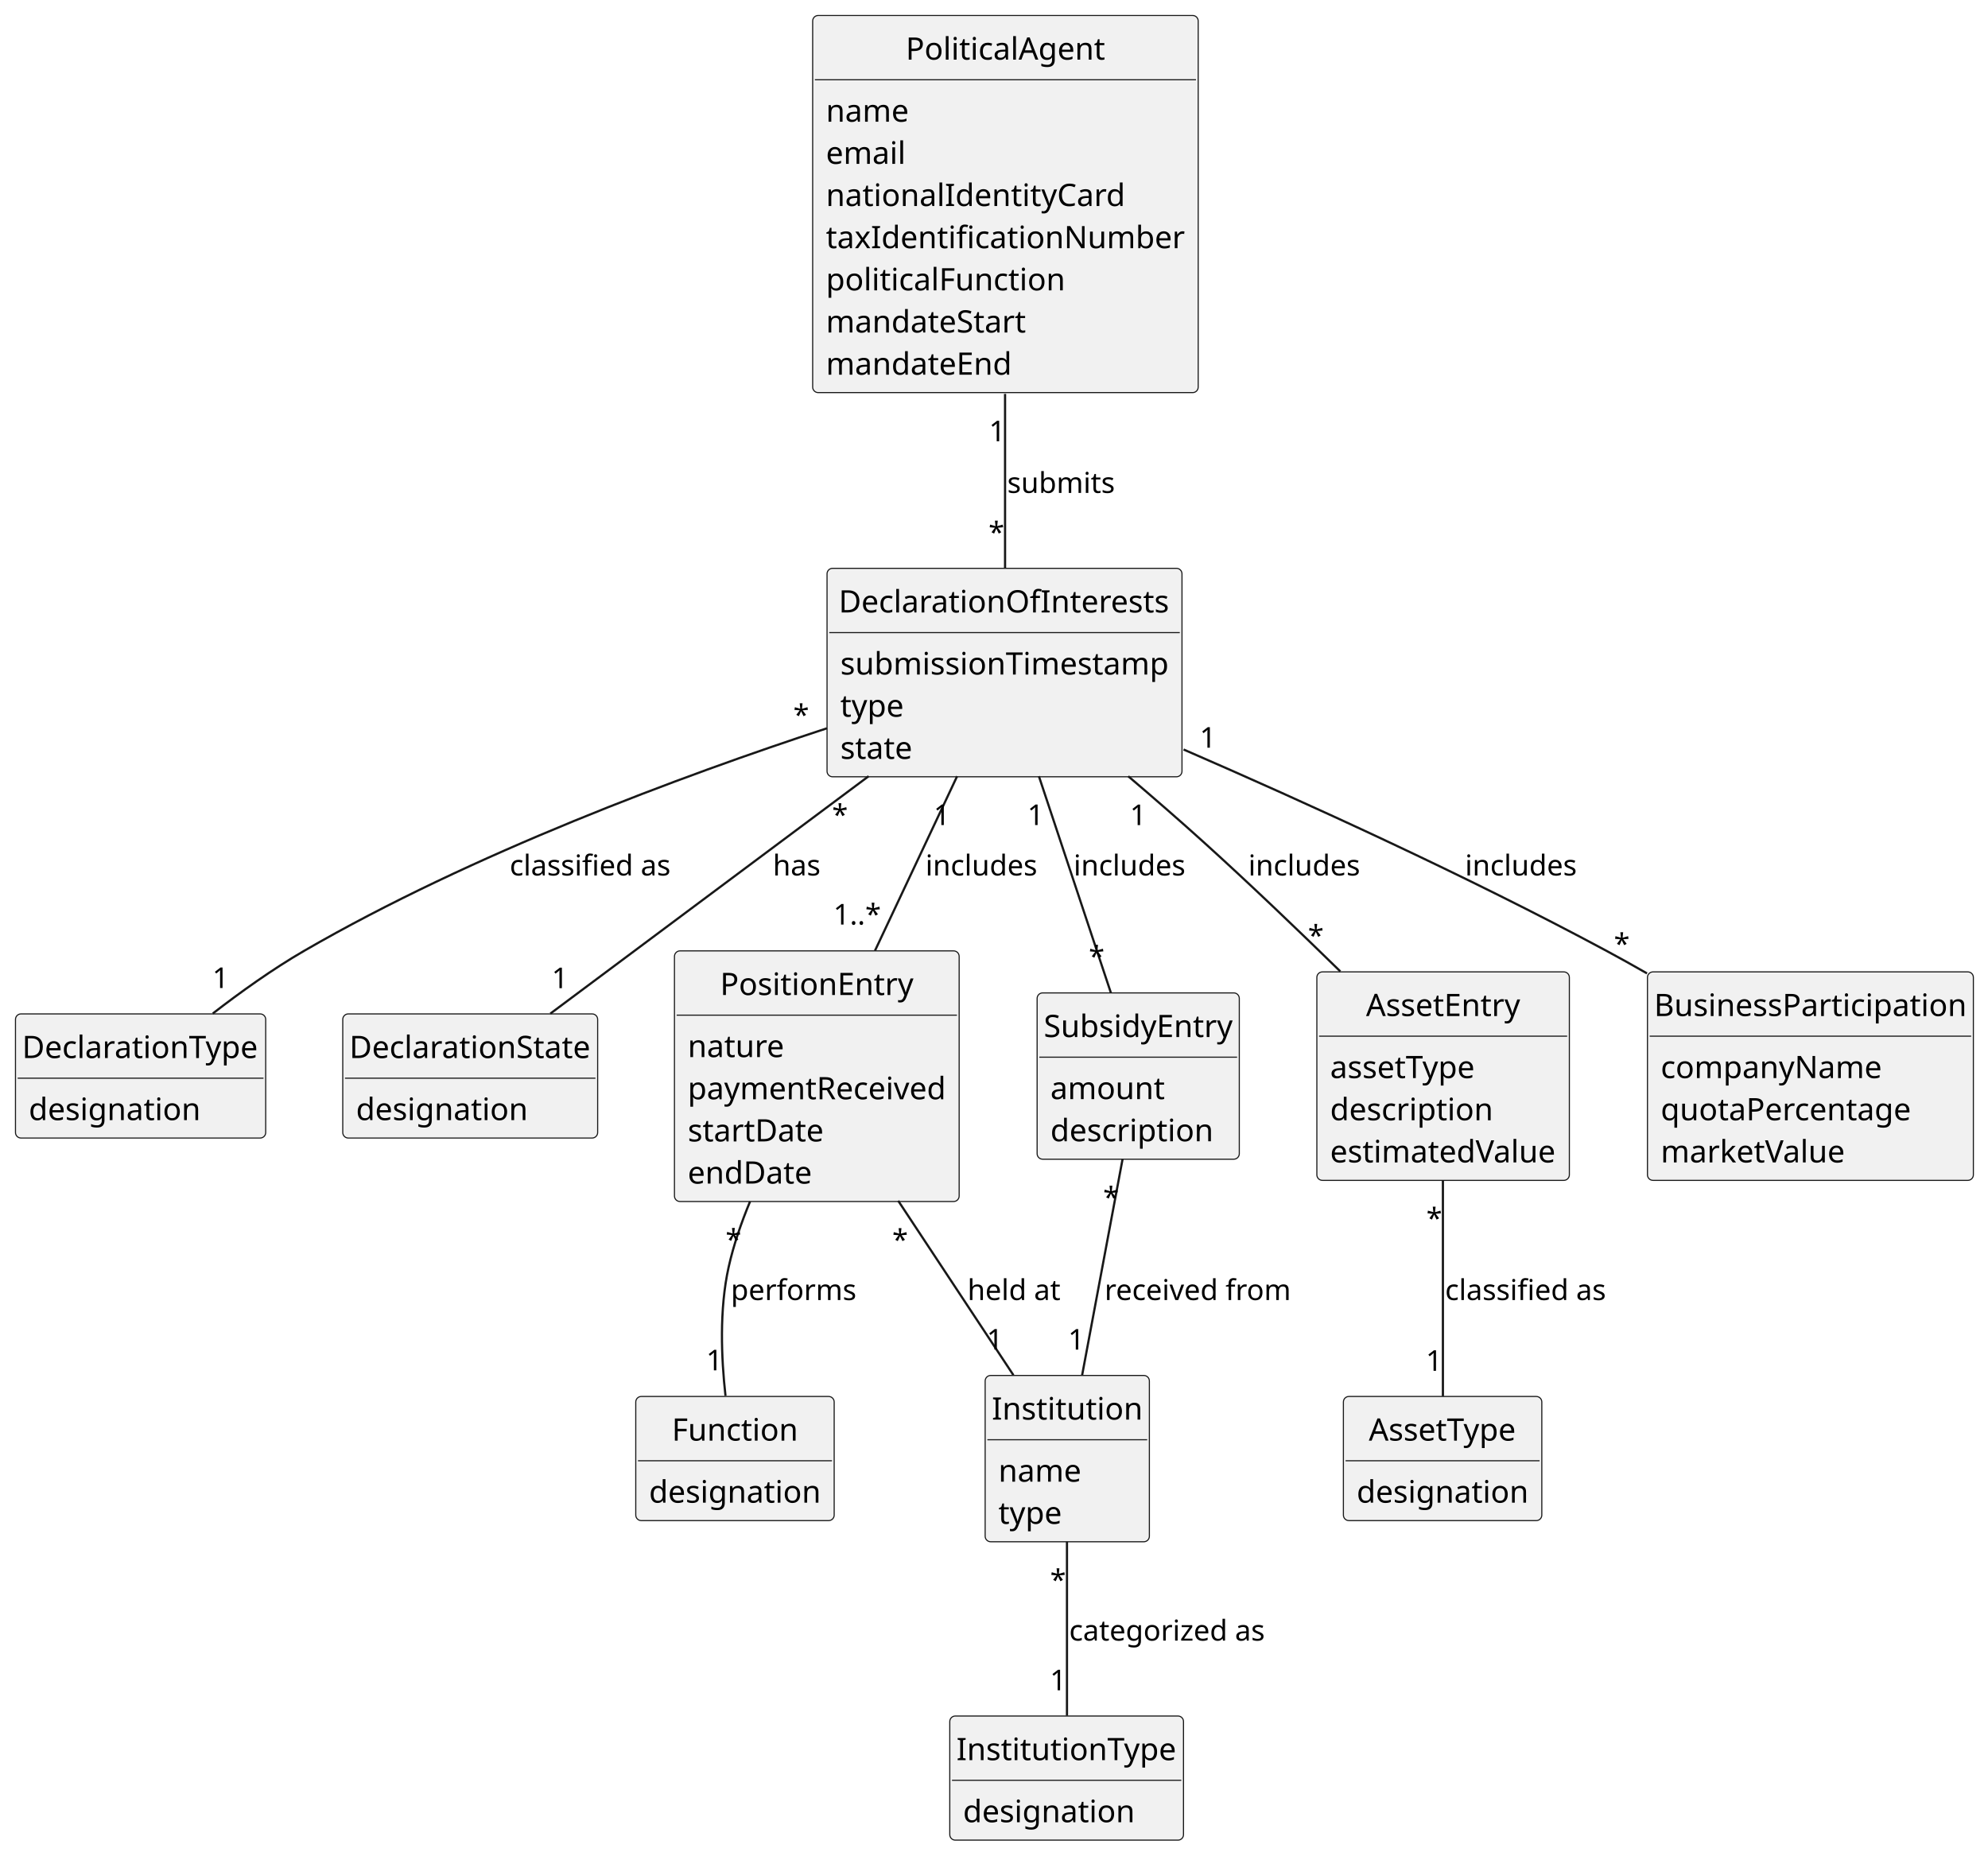
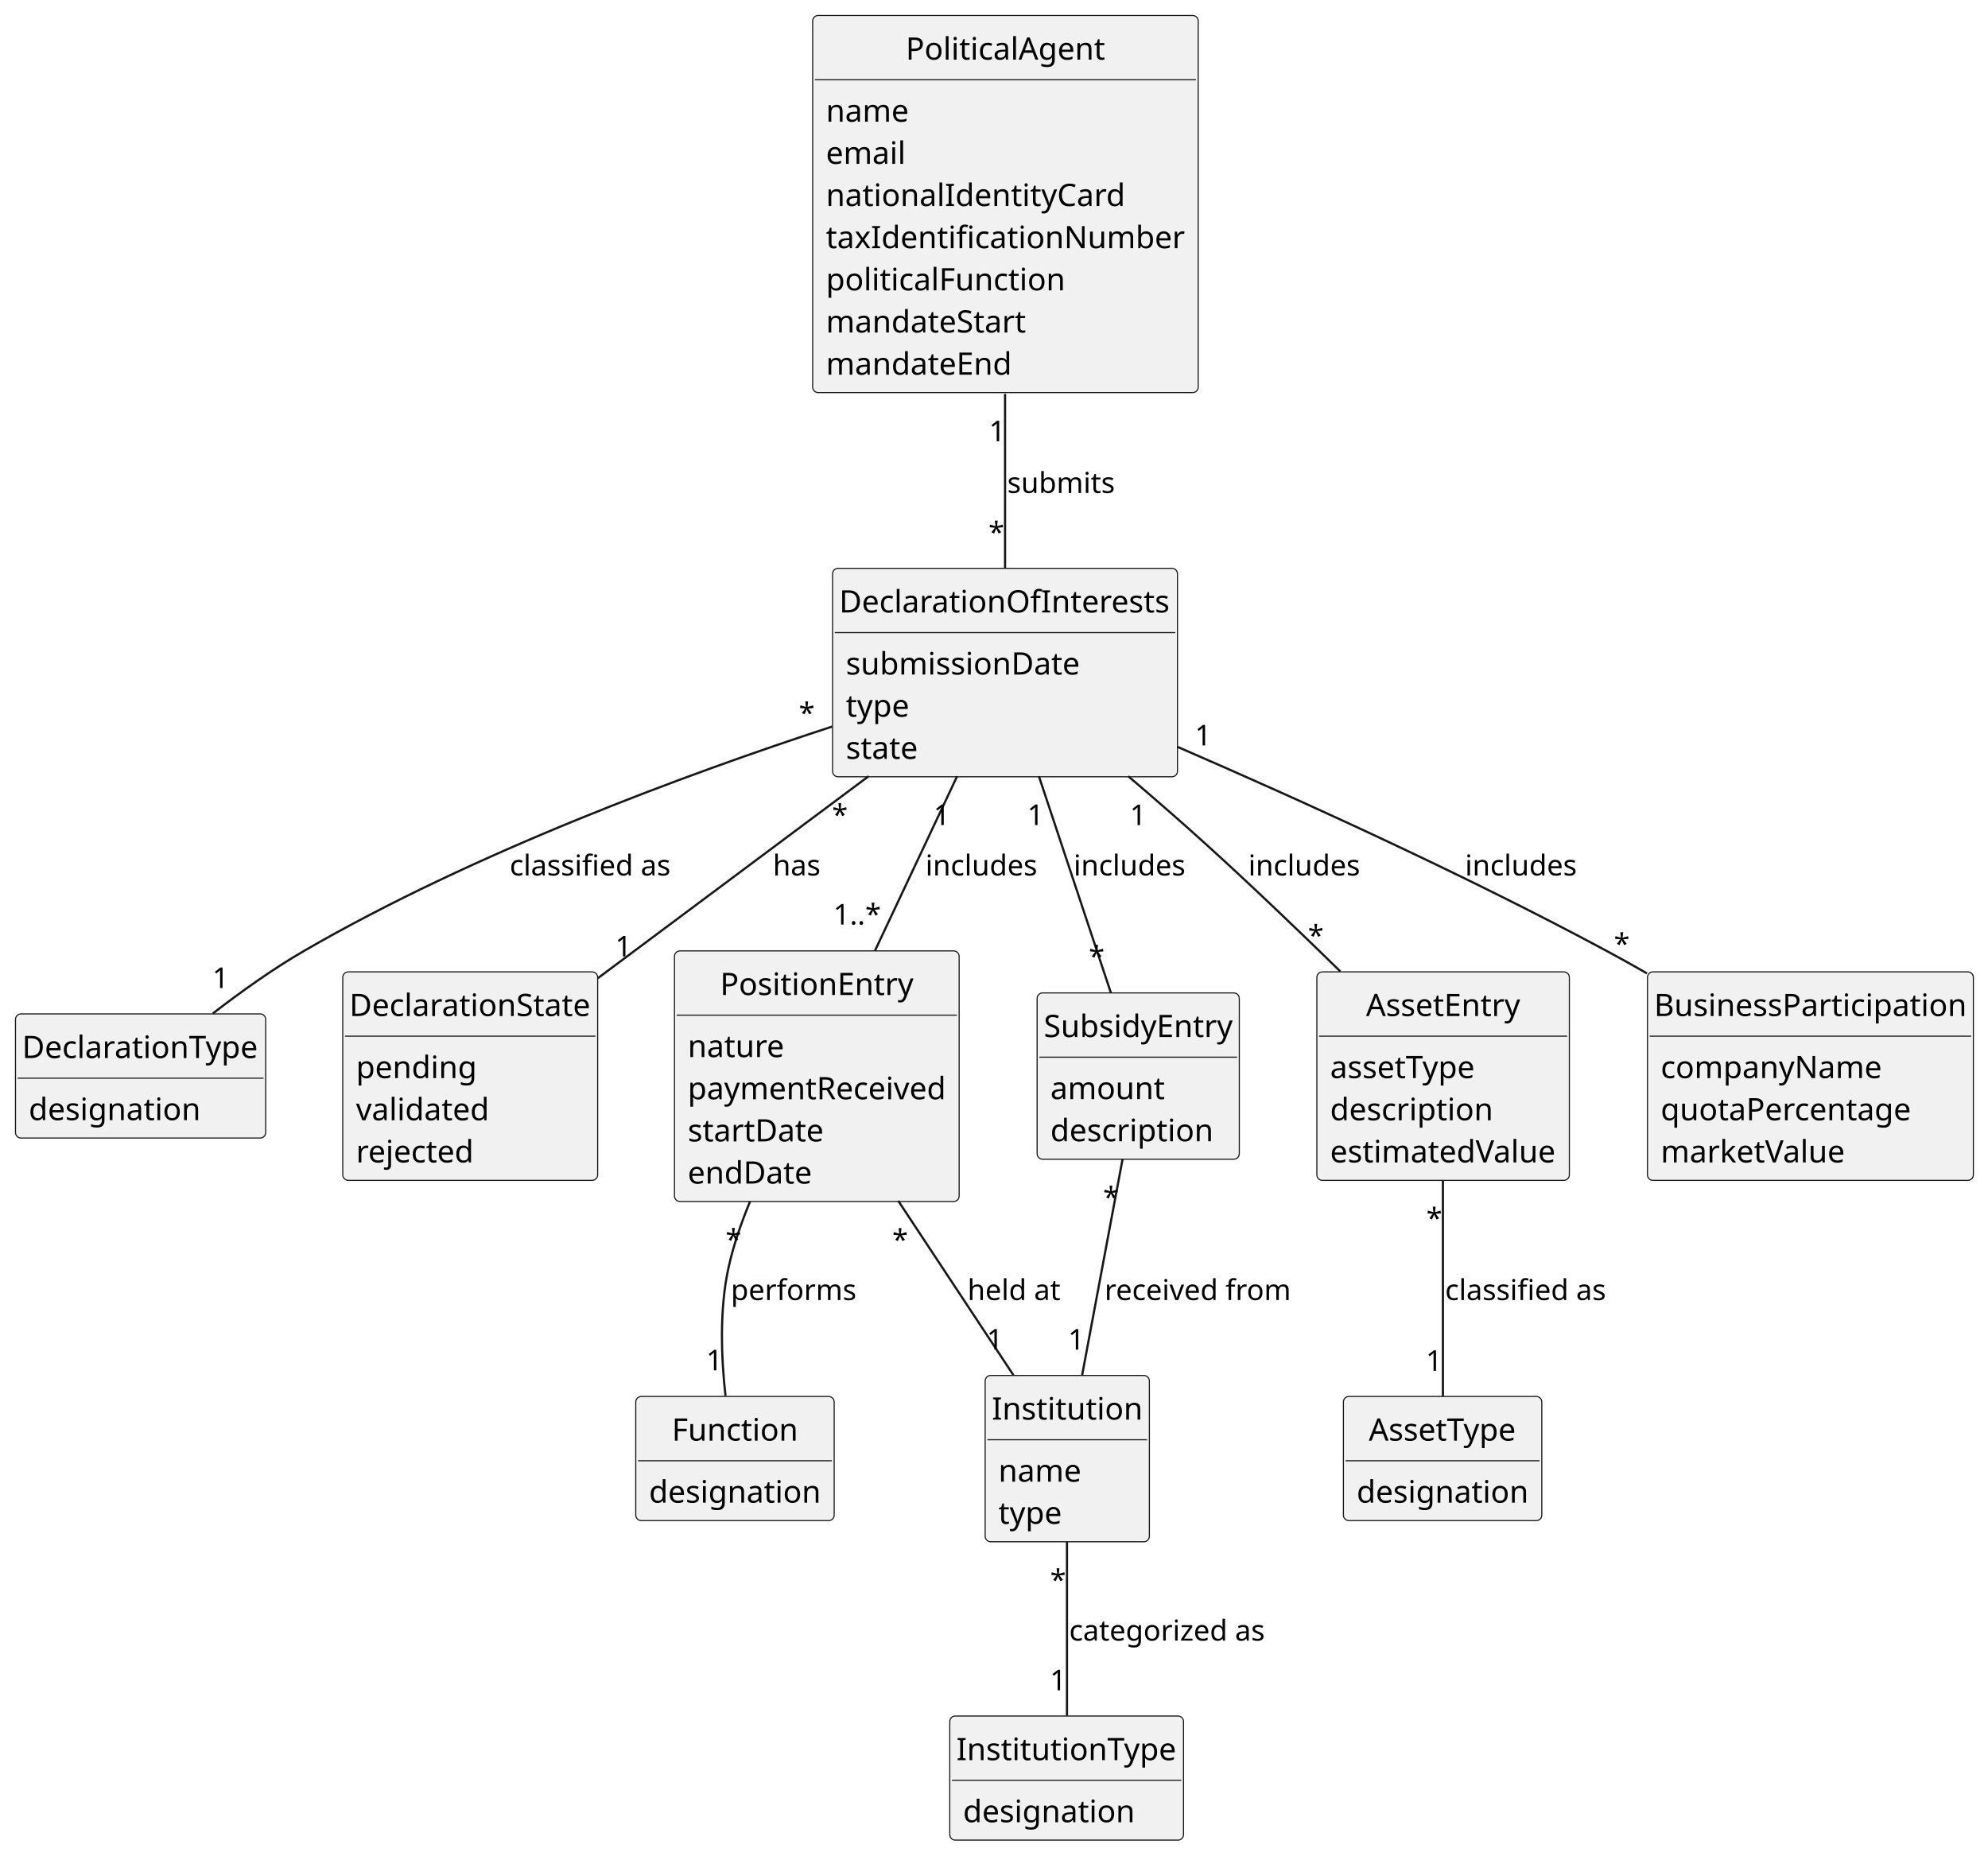
<svg xmlns="http://www.w3.org/2000/svg" contentStyleType="text/css" data-diagram-type="CLASS" height="839px" preserveAspectRatio="none" style="width:899px;height:839px;background:#FFFFFF;" version="1.1" viewBox="0 0 899 839" width="899px" zoomAndPan="magnify">
  <defs />
  <g>
    <g class="entity" data-entity="PoliticalAgent" data-source-line="10" data-uid="ent0002" id="entity_PoliticalAgent">
      <rect fill="#F1F1F1" height="170.543" rx="2.5" ry="2.5" style="stroke:#181818;stroke-width:0.5;" width="174.343" x="367.5" y="7" />
      <text fill="#000000" font-family="sans-serif" font-size="14" lengthAdjust="spacing" textLength="90.174" x="409.585" y="26.966">PoliticalAgent</text>
      <line style="stroke:#181818;stroke-width:0.5;" x1="368.5" x2="540.843" y1="36.068" y2="36.068" />
      <text fill="#000000" font-family="sans-serif" font-size="14" lengthAdjust="spacing" textLength="37.492" x="373.5" y="55.034">name</text>
      <text fill="#000000" font-family="sans-serif" font-size="14" lengthAdjust="spacing" textLength="36.064" x="373.5" y="74.102">email</text>
      <text fill="#000000" font-family="sans-serif" font-size="14" lengthAdjust="spacing" textLength="135.618" x="373.5" y="93.17">nationalIdentityCard</text>
      <text fill="#000000" font-family="sans-serif" font-size="14" lengthAdjust="spacing" textLength="162.343" x="373.5" y="112.238">taxIdentificationNumber</text>
      <text fill="#000000" font-family="sans-serif" font-size="14" lengthAdjust="spacing" textLength="108.234" x="373.5" y="131.305">politicalFunction</text>
      <text fill="#000000" font-family="sans-serif" font-size="14" lengthAdjust="spacing" textLength="90.44" x="373.5" y="150.373">mandateStart</text>
      <text fill="#000000" font-family="sans-serif" font-size="14" lengthAdjust="spacing" textLength="84.056" x="373.5" y="169.441">mandateEnd</text>
    </g>
    <g class="entity" data-entity="DeclarationOfInterests" data-source-line="20" data-uid="ent0003" id="entity_DeclarationOfInterests">
-       <rect fill="#F1F1F1" height="94.272" rx="2.5" ry="2.5" style="stroke:#181818;stroke-width:0.5;" width="160.511" x="374" y="257" />
-       <text fill="#000000" font-family="sans-serif" font-size="14" lengthAdjust="spacing" textLength="149.967" x="379.272" y="276.966">DeclarationOfInterests</text>
-       <line style="stroke:#181818;stroke-width:0.5;" x1="375" x2="533.511" y1="286.068" y2="286.068" />
-       <text fill="#000000" font-family="sans-serif" font-size="14" lengthAdjust="spacing" textLength="148.511" x="380" y="305.034">submissionTimestamp</text>
-       <text fill="#000000" font-family="sans-serif" font-size="14" lengthAdjust="spacing" textLength="28.7" x="380" y="324.102">type</text>
-       <text fill="#000000" font-family="sans-serif" font-size="14" lengthAdjust="spacing" textLength="32.564" x="380" y="343.17">state</text>
+       <rect fill="#F1F1F1" height="94.272" rx="2.5" ry="2.5" style="stroke:#181818;stroke-width:0.5;" width="155.967" x="376.5" y="257" />
+       <text fill="#000000" font-family="sans-serif" font-size="14" lengthAdjust="spacing" textLength="149.967" x="379.5" y="276.966">DeclarationOfInterests</text>
+       <line style="stroke:#181818;stroke-width:0.5;" x1="377.5" x2="531.467" y1="286.068" y2="286.068" />
+       <text fill="#000000" font-family="sans-serif" font-size="14" lengthAdjust="spacing" textLength="105.84" x="382.5" y="305.034">submissionDate</text>
+       <text fill="#000000" font-family="sans-serif" font-size="14" lengthAdjust="spacing" textLength="28.7" x="382.5" y="324.102">type</text>
+       <text fill="#000000" font-family="sans-serif" font-size="14" lengthAdjust="spacing" textLength="32.564" x="382.5" y="343.17">state</text>
    </g>
    <g class="entity" data-entity="DeclarationType" data-source-line="26" data-uid="ent0004" id="entity_DeclarationType">
      <rect fill="#F1F1F1" height="56.136" rx="2.5" ry="2.5" style="stroke:#181818;stroke-width:0.5;" width="113.156" x="7" y="458.5" />
      <text fill="#000000" font-family="sans-serif" font-size="14" lengthAdjust="spacing" textLength="107.156" x="10" y="478.466">DeclarationType</text>
      <line style="stroke:#181818;stroke-width:0.5;" x1="8" x2="119.156" y1="487.568" y2="487.568" />
      <text fill="#000000" font-family="sans-serif" font-size="14" lengthAdjust="spacing" textLength="77.728" x="13" y="506.534">designation</text>
    </g>
    <g class="entity" data-entity="DeclarationState" data-source-line="30" data-uid="ent0005" id="entity_DeclarationState">
-       <rect fill="#F1F1F1" height="56.136" rx="2.5" ry="2.5" style="stroke:#181818;stroke-width:0.5;" width="115.27" x="155" y="458.5" />
-       <text fill="#000000" font-family="sans-serif" font-size="14" lengthAdjust="spacing" textLength="109.27" x="158" y="478.466">DeclarationState</text>
-       <line style="stroke:#181818;stroke-width:0.5;" x1="156" x2="269.27" y1="487.568" y2="487.568" />
-       <text fill="#000000" font-family="sans-serif" font-size="14" lengthAdjust="spacing" textLength="77.728" x="161" y="506.534">designation</text>
+       <rect fill="#F1F1F1" height="94.272" rx="2.5" ry="2.5" style="stroke:#181818;stroke-width:0.5;" width="115.27" x="155" y="439.5" />
+       <text fill="#000000" font-family="sans-serif" font-size="14" lengthAdjust="spacing" textLength="109.27" x="158" y="459.466">DeclarationState</text>
+       <line style="stroke:#181818;stroke-width:0.5;" x1="156" x2="269.27" y1="468.568" y2="468.568" />
+       <text fill="#000000" font-family="sans-serif" font-size="14" lengthAdjust="spacing" textLength="54.642" x="161" y="487.534">pending</text>
+       <text fill="#000000" font-family="sans-serif" font-size="14" lengthAdjust="spacing" textLength="60.214" x="161" y="506.602">validated</text>
+       <text fill="#000000" font-family="sans-serif" font-size="14" lengthAdjust="spacing" textLength="53.466" x="161" y="525.67">rejected</text>
    </g>
-     <g class="entity" data-entity="PositionEntry" data-source-line="34" data-uid="ent0006" id="entity_PositionEntry">
+     <g class="entity" data-entity="PositionEntry" data-source-line="36" data-uid="ent0006" id="entity_PositionEntry">
      <rect fill="#F1F1F1" height="113.34" rx="2.5" ry="2.5" style="stroke:#181818;stroke-width:0.5;" width="128.745" x="305" y="430" />
      <text fill="#000000" font-family="sans-serif" font-size="14" lengthAdjust="spacing" textLength="87.458" x="325.644" y="449.966">PositionEntry</text>
      <line style="stroke:#181818;stroke-width:0.5;" x1="306" x2="432.745" y1="459.068" y2="459.068" />
      <text fill="#000000" font-family="sans-serif" font-size="14" lengthAdjust="spacing" textLength="43.89" x="311" y="478.034">nature</text>
      <text fill="#000000" font-family="sans-serif" font-size="14" lengthAdjust="spacing" textLength="116.746" x="311" y="497.102">paymentReceived</text>
      <text fill="#000000" font-family="sans-serif" font-size="14" lengthAdjust="spacing" textLength="61.474" x="311" y="516.17">startDate</text>
      <text fill="#000000" font-family="sans-serif" font-size="14" lengthAdjust="spacing" textLength="56.182" x="311" y="535.238">endDate</text>
    </g>
-     <g class="entity" data-entity="Function" data-source-line="41" data-uid="ent0007" id="entity_Function">
+     <g class="entity" data-entity="Function" data-source-line="43" data-uid="ent0007" id="entity_Function">
      <rect fill="#F1F1F1" height="56.136" rx="2.5" ry="2.5" style="stroke:#181818;stroke-width:0.5;" width="89.728" x="287.5" y="631.5" />
      <text fill="#000000" font-family="sans-serif" font-size="14" lengthAdjust="spacing" textLength="57.078" x="303.825" y="651.466">Function</text>
      <line style="stroke:#181818;stroke-width:0.5;" x1="288.5" x2="376.228" y1="660.568" y2="660.568" />
      <text fill="#000000" font-family="sans-serif" font-size="14" lengthAdjust="spacing" textLength="77.728" x="293.5" y="679.534">designation</text>
    </g>
-     <g class="entity" data-entity="Institution" data-source-line="45" data-uid="ent0008" id="entity_Institution">
+     <g class="entity" data-entity="Institution" data-source-line="47" data-uid="ent0008" id="entity_Institution">
      <rect fill="#F1F1F1" height="75.204" rx="2.5" ry="2.5" style="stroke:#181818;stroke-width:0.5;" width="74.264" x="445.5" y="622" />
      <text fill="#000000" font-family="sans-serif" font-size="14" lengthAdjust="spacing" textLength="68.264" x="448.5" y="641.966">Institution</text>
      <line style="stroke:#181818;stroke-width:0.5;" x1="446.5" x2="518.764" y1="651.068" y2="651.068" />
      <text fill="#000000" font-family="sans-serif" font-size="14" lengthAdjust="spacing" textLength="37.492" x="451.5" y="670.034">name</text>
      <text fill="#000000" font-family="sans-serif" font-size="14" lengthAdjust="spacing" textLength="28.7" x="451.5" y="689.102">type</text>
    </g>
-     <g class="entity" data-entity="InstitutionType" data-source-line="50" data-uid="ent0009" id="entity_InstitutionType">
+     <g class="entity" data-entity="InstitutionType" data-source-line="52" data-uid="ent0009" id="entity_InstitutionType">
      <rect fill="#F1F1F1" height="56.136" rx="2.5" ry="2.5" style="stroke:#181818;stroke-width:0.5;" width="105.694" x="429.5" y="776" />
      <text fill="#000000" font-family="sans-serif" font-size="14" lengthAdjust="spacing" textLength="99.694" x="432.5" y="795.966">InstitutionType</text>
      <line style="stroke:#181818;stroke-width:0.5;" x1="430.5" x2="534.194" y1="805.068" y2="805.068" />
      <text fill="#000000" font-family="sans-serif" font-size="14" lengthAdjust="spacing" textLength="77.728" x="435.5" y="824.034">designation</text>
    </g>
-     <g class="entity" data-entity="SubsidyEntry" data-source-line="54" data-uid="ent0010" id="entity_SubsidyEntry">
+     <g class="entity" data-entity="SubsidyEntry" data-source-line="56" data-uid="ent0010" id="entity_SubsidyEntry">
      <rect fill="#F1F1F1" height="75.204" rx="2.5" ry="2.5" style="stroke:#181818;stroke-width:0.5;" width="91.428" x="469" y="449" />
      <text fill="#000000" font-family="sans-serif" font-size="14" lengthAdjust="spacing" textLength="85.428" x="472" y="468.966">SubsidyEntry</text>
      <line style="stroke:#181818;stroke-width:0.5;" x1="470" x2="559.428" y1="478.068" y2="478.068" />
      <text fill="#000000" font-family="sans-serif" font-size="14" lengthAdjust="spacing" textLength="51.772" x="475" y="497.034">amount</text>
      <text fill="#000000" font-family="sans-serif" font-size="14" lengthAdjust="spacing" textLength="73.724" x="475" y="516.102">description</text>
    </g>
-     <g class="entity" data-entity="AssetEntry" data-source-line="59" data-uid="ent0011" id="entity_AssetEntry">
+     <g class="entity" data-entity="AssetEntry" data-source-line="61" data-uid="ent0011" id="entity_AssetEntry">
      <rect fill="#F1F1F1" height="94.272" rx="2.5" ry="2.5" style="stroke:#181818;stroke-width:0.5;" width="114.186" x="595.5" y="439.5" />
      <text fill="#000000" font-family="sans-serif" font-size="14" lengthAdjust="spacing" textLength="69.72" x="617.733" y="459.466">AssetEntry</text>
      <line style="stroke:#181818;stroke-width:0.5;" x1="596.5" x2="708.686" y1="468.568" y2="468.568" />
      <text fill="#000000" font-family="sans-serif" font-size="14" lengthAdjust="spacing" textLength="65.646" x="601.5" y="487.534">assetType</text>
      <text fill="#000000" font-family="sans-serif" font-size="14" lengthAdjust="spacing" textLength="73.724" x="601.5" y="506.602">description</text>
      <text fill="#000000" font-family="sans-serif" font-size="14" lengthAdjust="spacing" textLength="102.186" x="601.5" y="525.67">estimatedValue</text>
    </g>
-     <g class="entity" data-entity="AssetType" data-source-line="65" data-uid="ent0012" id="entity_AssetType">
+     <g class="entity" data-entity="AssetType" data-source-line="67" data-uid="ent0012" id="entity_AssetType">
      <rect fill="#F1F1F1" height="56.136" rx="2.5" ry="2.5" style="stroke:#181818;stroke-width:0.5;" width="89.728" x="607.5" y="631.5" />
      <text fill="#000000" font-family="sans-serif" font-size="14" lengthAdjust="spacing" textLength="66.738" x="618.995" y="651.466">AssetType</text>
      <line style="stroke:#181818;stroke-width:0.5;" x1="608.5" x2="696.228" y1="660.568" y2="660.568" />
      <text fill="#000000" font-family="sans-serif" font-size="14" lengthAdjust="spacing" textLength="77.728" x="613.5" y="679.534">designation</text>
    </g>
-     <g class="entity" data-entity="BusinessParticipation" data-source-line="69" data-uid="ent0013" id="entity_BusinessParticipation">
+     <g class="entity" data-entity="BusinessParticipation" data-source-line="71" data-uid="ent0013" id="entity_BusinessParticipation">
      <rect fill="#F1F1F1" height="94.272" rx="2.5" ry="2.5" style="stroke:#181818;stroke-width:0.5;" width="147.386" x="745" y="439.5" />
      <text fill="#000000" font-family="sans-serif" font-size="14" lengthAdjust="spacing" textLength="141.386" x="748" y="459.466">BusinessParticipation</text>
      <line style="stroke:#181818;stroke-width:0.5;" x1="746" x2="891.385" y1="468.568" y2="468.568" />
      <text fill="#000000" font-family="sans-serif" font-size="14" lengthAdjust="spacing" textLength="100.016" x="751" y="487.534">companyName</text>
      <text fill="#000000" font-family="sans-serif" font-size="14" lengthAdjust="spacing" textLength="113.47" x="751" y="506.602">quotaPercentage</text>
      <text fill="#000000" font-family="sans-serif" font-size="14" lengthAdjust="spacing" textLength="83.566" x="751" y="525.67">marketValue</text>
    </g>
-     <g class="link" data-entity-1="PoliticalAgent" data-entity-2="DeclarationOfInterests" data-source-line="75" data-uid="lnk14" id="link_PoliticalAgent_DeclarationOfInterests">
-       <path codeLine="75" d="M454.5,178.11 C454.5,205.02 454.5,233.78 454.5,256.91" fill="none" id="PoliticalAgent-DeclarationOfInterests" style="stroke:#181818;stroke-width:1;" />
+     <g class="link" data-entity-1="PoliticalAgent" data-entity-2="DeclarationOfInterests" data-source-line="77" data-uid="lnk14" id="link_PoliticalAgent_DeclarationOfInterests">
+       <path codeLine="77" d="M454.5,178.11 C454.5,205.02 454.5,233.78 454.5,256.91" fill="none" id="PoliticalAgent-DeclarationOfInterests" style="stroke:#181818;stroke-width:1;" />
      <text fill="#000000" font-family="sans-serif" font-size="13" lengthAdjust="spacing" textLength="48.685" x="455.5" y="222.897">submits</text>
      <text fill="#000000" font-family="sans-serif" font-size="13" lengthAdjust="spacing" textLength="7.436" x="447.225" y="199.553">1</text>
-       <text fill="#000000" font-family="sans-serif" font-size="13" lengthAdjust="spacing" textLength="7.163" x="447.014" y="245.328">*</text>
+       <text fill="#000000" font-family="sans-serif" font-size="13" lengthAdjust="spacing" textLength="7.163" x="446.979" y="245.328">*</text>
    </g>
-     <g class="link" data-entity-1="DeclarationOfInterests" data-entity-2="DeclarationType" data-source-line="77" data-uid="lnk15" id="link_DeclarationOfInterests_DeclarationType">
-       <path codeLine="77" d="M373.97,329.33 C308.02,350.98 213.53,385.99 137.5,430 C123.32,438.21 108.7,448.68 96.23,458.32" fill="none" id="DeclarationOfInterests-DeclarationType" style="stroke:#181818;stroke-width:1;" />
+     <g class="link" data-entity-1="DeclarationOfInterests" data-entity-2="DeclarationType" data-source-line="79" data-uid="lnk15" id="link_DeclarationOfInterests_DeclarationType">
+       <path codeLine="79" d="M376.29,328.57 C310.25,350.15 214.43,385.47 137.5,430 C123.32,438.21 108.7,448.68 96.23,458.32" fill="none" id="DeclarationOfInterests-DeclarationType" style="stroke:#181818;stroke-width:1;" />
      <text fill="#000000" font-family="sans-serif" font-size="13" lengthAdjust="spacing" textLength="72.748" x="230.5" y="395.897">classified as</text>
-       <text fill="#000000" font-family="sans-serif" font-size="13" lengthAdjust="spacing" textLength="7.163" x="358.73" y="327.905">*</text>
+       <text fill="#000000" font-family="sans-serif" font-size="13" lengthAdjust="spacing" textLength="7.163" x="361.256" y="327.07">*</text>
      <text fill="#000000" font-family="sans-serif" font-size="13" lengthAdjust="spacing" textLength="7.436" x="96.022" y="446.801">1</text>
    </g>
-     <g class="link" data-entity-1="DeclarationOfInterests" data-entity-2="DeclarationState" data-source-line="79" data-uid="lnk16" id="link_DeclarationOfInterests_DeclarationState">
-       <path codeLine="79" d="M392.81,351.01 C347.3,384.96 286.91,430 248.87,458.37" fill="none" id="DeclarationOfInterests-DeclarationState" style="stroke:#181818;stroke-width:1;" />
+     <g class="link" data-entity-1="DeclarationOfInterests" data-entity-2="DeclarationState" data-source-line="81" data-uid="lnk16" id="link_DeclarationOfInterests_DeclarationState">
+       <path codeLine="81" d="M392.81,351.01 C355.14,379.11 307.28,414.81 270.34,442.36" fill="none" id="DeclarationOfInterests-DeclarationState" style="stroke:#181818;stroke-width:1;" />
      <text fill="#000000" font-family="sans-serif" font-size="13" lengthAdjust="spacing" textLength="21.554" x="349.5" y="395.897">has</text>
-       <text fill="#000000" font-family="sans-serif" font-size="13" lengthAdjust="spacing" textLength="7.163" x="376.283" y="373.092">*</text>
-       <text fill="#000000" font-family="sans-serif" font-size="13" lengthAdjust="spacing" textLength="7.436" x="249.49" y="446.862">1</text>
+       <text fill="#000000" font-family="sans-serif" font-size="13" lengthAdjust="spacing" textLength="7.163" x="376.25" y="373.092">*</text>
+       <text fill="#000000" font-family="sans-serif" font-size="13" lengthAdjust="spacing" textLength="7.436" x="278.21" y="432.54">1</text>
    </g>
-     <g class="link" data-entity-1="DeclarationOfInterests" data-entity-2="PositionEntry" data-source-line="81" data-uid="lnk17" id="link_DeclarationOfInterests_PositionEntry">
-       <path codeLine="81" d="M432.83,351.01 C421.52,375.04 407.59,404.62 395.68,429.91" fill="none" id="DeclarationOfInterests-PositionEntry" style="stroke:#181818;stroke-width:1;" />
+     <g class="link" data-entity-1="DeclarationOfInterests" data-entity-2="PositionEntry" data-source-line="83" data-uid="lnk17" id="link_DeclarationOfInterests_PositionEntry">
+       <path codeLine="83" d="M432.83,351.01 C421.52,375.04 407.59,404.62 395.68,429.91" fill="none" id="DeclarationOfInterests-PositionEntry" style="stroke:#181818;stroke-width:1;" />
      <text fill="#000000" font-family="sans-serif" font-size="13" lengthAdjust="spacing" textLength="50.57" x="418.5" y="395.897">includes</text>
-       <text fill="#000000" font-family="sans-serif" font-size="13" lengthAdjust="spacing" textLength="7.436" x="422.201" y="373.092">1</text>
+       <text fill="#000000" font-family="sans-serif" font-size="13" lengthAdjust="spacing" textLength="7.436" x="422.168" y="373.092">1</text>
      <text fill="#000000" font-family="sans-serif" font-size="13" lengthAdjust="spacing" textLength="21.567" x="376.842" y="418.085">1..*</text>
    </g>
-     <g class="link" data-entity-1="DeclarationOfInterests" data-entity-2="SubsidyEntry" data-source-line="83" data-uid="lnk18" id="link_DeclarationOfInterests_SubsidyEntry">
-       <path codeLine="83" d="M469.8,351.01 C479.9,381.41 492.96,420.7 502.35,448.95" fill="none" id="DeclarationOfInterests-SubsidyEntry" style="stroke:#181818;stroke-width:1;" />
+     <g class="link" data-entity-1="DeclarationOfInterests" data-entity-2="SubsidyEntry" data-source-line="85" data-uid="lnk18" id="link_DeclarationOfInterests_SubsidyEntry">
+       <path codeLine="85" d="M469.8,351.01 C479.9,381.41 492.96,420.7 502.35,448.95" fill="none" id="DeclarationOfInterests-SubsidyEntry" style="stroke:#181818;stroke-width:1;" />
      <text fill="#000000" font-family="sans-serif" font-size="13" lengthAdjust="spacing" textLength="50.57" x="485.5" y="395.897">includes</text>
-       <text fill="#000000" font-family="sans-serif" font-size="13" lengthAdjust="spacing" textLength="7.436" x="464.601" y="373.092">1</text>
+       <text fill="#000000" font-family="sans-serif" font-size="13" lengthAdjust="spacing" textLength="7.436" x="464.567" y="373.092">1</text>
      <text fill="#000000" font-family="sans-serif" font-size="13" lengthAdjust="spacing" textLength="7.163" x="492.341" y="437.117">*</text>
    </g>
-     <g class="link" data-entity-1="DeclarationOfInterests" data-entity-2="AssetEntry" data-source-line="85" data-uid="lnk19" id="link_DeclarationOfInterests_AssetEntry">
-       <path codeLine="85" d="M510.22,351.04 C521.68,360.79 533.58,371.12 544.5,381 C565.11,399.64 587.26,420.85 606.11,439.28" fill="none" id="DeclarationOfInterests-AssetEntry" style="stroke:#181818;stroke-width:1;" />
+     <g class="link" data-entity-1="DeclarationOfInterests" data-entity-2="AssetEntry" data-source-line="87" data-uid="lnk19" id="link_DeclarationOfInterests_AssetEntry">
+       <path codeLine="87" d="M510.22,351.04 C521.68,360.79 533.58,371.12 544.5,381 C565.11,399.64 587.26,420.85 606.11,439.28" fill="none" id="DeclarationOfInterests-AssetEntry" style="stroke:#181818;stroke-width:1;" />
      <text fill="#000000" font-family="sans-serif" font-size="13" lengthAdjust="spacing" textLength="50.57" x="564.5" y="395.897">includes</text>
-       <text fill="#000000" font-family="sans-serif" font-size="13" lengthAdjust="spacing" textLength="7.436" x="510.958" y="373.126">1</text>
+       <text fill="#000000" font-family="sans-serif" font-size="13" lengthAdjust="spacing" textLength="7.436" x="510.924" y="373.126">1</text>
      <text fill="#000000" font-family="sans-serif" font-size="13" lengthAdjust="spacing" textLength="7.163" x="591.469" y="427.678">*</text>
    </g>
-     <g class="link" data-entity-1="DeclarationOfInterests" data-entity-2="BusinessParticipation" data-source-line="87" data-uid="lnk20" id="link_DeclarationOfInterests_BusinessParticipation">
-       <path codeLine="87" d="M535.23,338.93 C590.04,362.73 663.68,396.22 726.5,430 C732.5,433.22 738.65,436.66 744.8,440.18" fill="none" id="DeclarationOfInterests-BusinessParticipation" style="stroke:#181818;stroke-width:1;" />
+     <g class="link" data-entity-1="DeclarationOfInterests" data-entity-2="BusinessParticipation" data-source-line="89" data-uid="lnk20" id="link_DeclarationOfInterests_BusinessParticipation">
+       <path codeLine="89" d="M532.55,337.77 C587.62,361.63 662.65,395.66 726.5,430 C732.5,433.22 738.65,436.66 744.8,440.18" fill="none" id="DeclarationOfInterests-BusinessParticipation" style="stroke:#181818;stroke-width:1;" />
      <text fill="#000000" font-family="sans-serif" font-size="13" lengthAdjust="spacing" textLength="50.57" x="662.5" y="395.897">includes</text>
-       <text fill="#000000" font-family="sans-serif" font-size="13" lengthAdjust="spacing" textLength="7.436" x="542.508" y="338.117">1</text>
+       <text fill="#000000" font-family="sans-serif" font-size="13" lengthAdjust="spacing" textLength="7.436" x="540.345" y="337.096">1</text>
      <text fill="#000000" font-family="sans-serif" font-size="13" lengthAdjust="spacing" textLength="7.163" x="729.827" y="431.446">*</text>
    </g>
-     <g class="link" data-entity-1="PositionEntry" data-entity-2="Institution" data-source-line="89" data-uid="lnk21" id="link_PositionEntry_Institution">
-       <path codeLine="89" d="M406.19,543.02 C423.27,568.86 443.11,598.89 458.28,621.85" fill="none" id="PositionEntry-Institution" style="stroke:#181818;stroke-width:1;" />
+     <g class="link" data-entity-1="PositionEntry" data-entity-2="Institution" data-source-line="91" data-uid="lnk21" id="link_PositionEntry_Institution">
+       <path codeLine="91" d="M406.19,543.02 C423.27,568.86 443.11,598.89 458.28,621.85" fill="none" id="PositionEntry-Institution" style="stroke:#181818;stroke-width:1;" />
      <text fill="#000000" font-family="sans-serif" font-size="13" lengthAdjust="spacing" textLength="42.081" x="437.5" y="587.897">held at</text>
      <text fill="#000000" font-family="sans-serif" font-size="13" lengthAdjust="spacing" textLength="7.163" x="403.469" y="565.271">*</text>
      <text fill="#000000" font-family="sans-serif" font-size="13" lengthAdjust="spacing" textLength="7.436" x="446.185" y="610.284">1</text>
    </g>
-     <g class="link" data-entity-1="PositionEntry" data-entity-2="Function" data-source-line="91" data-uid="lnk22" id="link_PositionEntry_Function">
-       <path codeLine="91" d="M339.2,543.3 C335.19,552.95 331.71,563.08 329.5,573 C325.24,592.14 326.18,614.27 328.08,631.22" fill="none" id="PositionEntry-Function" style="stroke:#181818;stroke-width:1;" />
+     <g class="link" data-entity-1="PositionEntry" data-entity-2="Function" data-source-line="93" data-uid="lnk22" id="link_PositionEntry_Function">
+       <path codeLine="93" d="M339.2,543.3 C335.19,552.95 331.71,563.08 329.5,573 C325.24,592.14 326.18,614.27 328.08,631.22" fill="none" id="PositionEntry-Function" style="stroke:#181818;stroke-width:1;" />
      <text fill="#000000" font-family="sans-serif" font-size="13" lengthAdjust="spacing" textLength="56.784" x="330.5" y="587.897">performs</text>
      <text fill="#000000" font-family="sans-serif" font-size="13" lengthAdjust="spacing" textLength="7.163" x="328.106" y="565.178">*</text>
      <text fill="#000000" font-family="sans-serif" font-size="13" lengthAdjust="spacing" textLength="7.436" x="319.33" y="619.678">1</text>
    </g>
-     <g class="link" data-entity-1="Institution" data-entity-2="InstitutionType" data-source-line="93" data-uid="lnk23" id="link_Institution_InstitutionType">
-       <path codeLine="93" d="M482.5,697.2 C482.5,721.77 482.5,753.58 482.5,775.88" fill="none" id="Institution-InstitutionType" style="stroke:#181818;stroke-width:1;" />
+     <g class="link" data-entity-1="Institution" data-entity-2="InstitutionType" data-source-line="95" data-uid="lnk23" id="link_Institution_InstitutionType">
+       <path codeLine="95" d="M482.5,697.2 C482.5,721.77 482.5,753.58 482.5,775.88" fill="none" id="Institution-InstitutionType" style="stroke:#181818;stroke-width:1;" />
      <text fill="#000000" font-family="sans-serif" font-size="13" lengthAdjust="spacing" textLength="88.478" x="483.5" y="741.897">categorized as</text>
      <text fill="#000000" font-family="sans-serif" font-size="13" lengthAdjust="spacing" textLength="7.163" x="474.89" y="719.081">*</text>
      <text fill="#000000" font-family="sans-serif" font-size="13" lengthAdjust="spacing" textLength="7.436" x="474.776" y="764.375">1</text>
    </g>
-     <g class="link" data-entity-1="SubsidyEntry" data-entity-2="Institution" data-source-line="95" data-uid="lnk24" id="link_SubsidyEntry_Institution">
-       <path codeLine="95" d="M507.64,524.18 C502.24,553.04 494.75,593.04 489.35,621.88" fill="none" id="SubsidyEntry-Institution" style="stroke:#181818;stroke-width:1;" />
+     <g class="link" data-entity-1="SubsidyEntry" data-entity-2="Institution" data-source-line="97" data-uid="lnk24" id="link_SubsidyEntry_Institution">
+       <path codeLine="97" d="M507.64,524.18 C502.24,553.04 494.75,593.04 489.35,621.88" fill="none" id="SubsidyEntry-Institution" style="stroke:#181818;stroke-width:1;" />
      <text fill="#000000" font-family="sans-serif" font-size="13" lengthAdjust="spacing" textLength="84.799" x="499.5" y="587.897">received from</text>
      <text fill="#000000" font-family="sans-serif" font-size="13" lengthAdjust="spacing" textLength="7.163" x="498.837" y="546.057">*</text>
      <text fill="#000000" font-family="sans-serif" font-size="13" lengthAdjust="spacing" textLength="7.436" x="482.983" y="610.32">1</text>
    </g>
-     <g class="link" data-entity-1="AssetEntry" data-entity-2="AssetType" data-source-line="97" data-uid="lnk25" id="link_AssetEntry_AssetType">
-       <path codeLine="97" d="M652.5,533.78 C652.5,565.03 652.5,605.22 652.5,631.4" fill="none" id="AssetEntry-AssetType" style="stroke:#181818;stroke-width:1;" />
+     <g class="link" data-entity-1="AssetEntry" data-entity-2="AssetType" data-source-line="99" data-uid="lnk25" id="link_AssetEntry_AssetType">
+       <path codeLine="99" d="M652.5,533.78 C652.5,565.03 652.5,605.22 652.5,631.4" fill="none" id="AssetEntry-AssetType" style="stroke:#181818;stroke-width:1;" />
      <text fill="#000000" font-family="sans-serif" font-size="13" lengthAdjust="spacing" textLength="72.748" x="653.5" y="587.897">classified as</text>
      <text fill="#000000" font-family="sans-serif" font-size="13" lengthAdjust="spacing" textLength="7.163" x="645.006" y="555.552">*</text>
      <text fill="#000000" font-family="sans-serif" font-size="13" lengthAdjust="spacing" textLength="7.436" x="644.773" y="619.899">1</text>
    </g>
  </g>
</svg>
